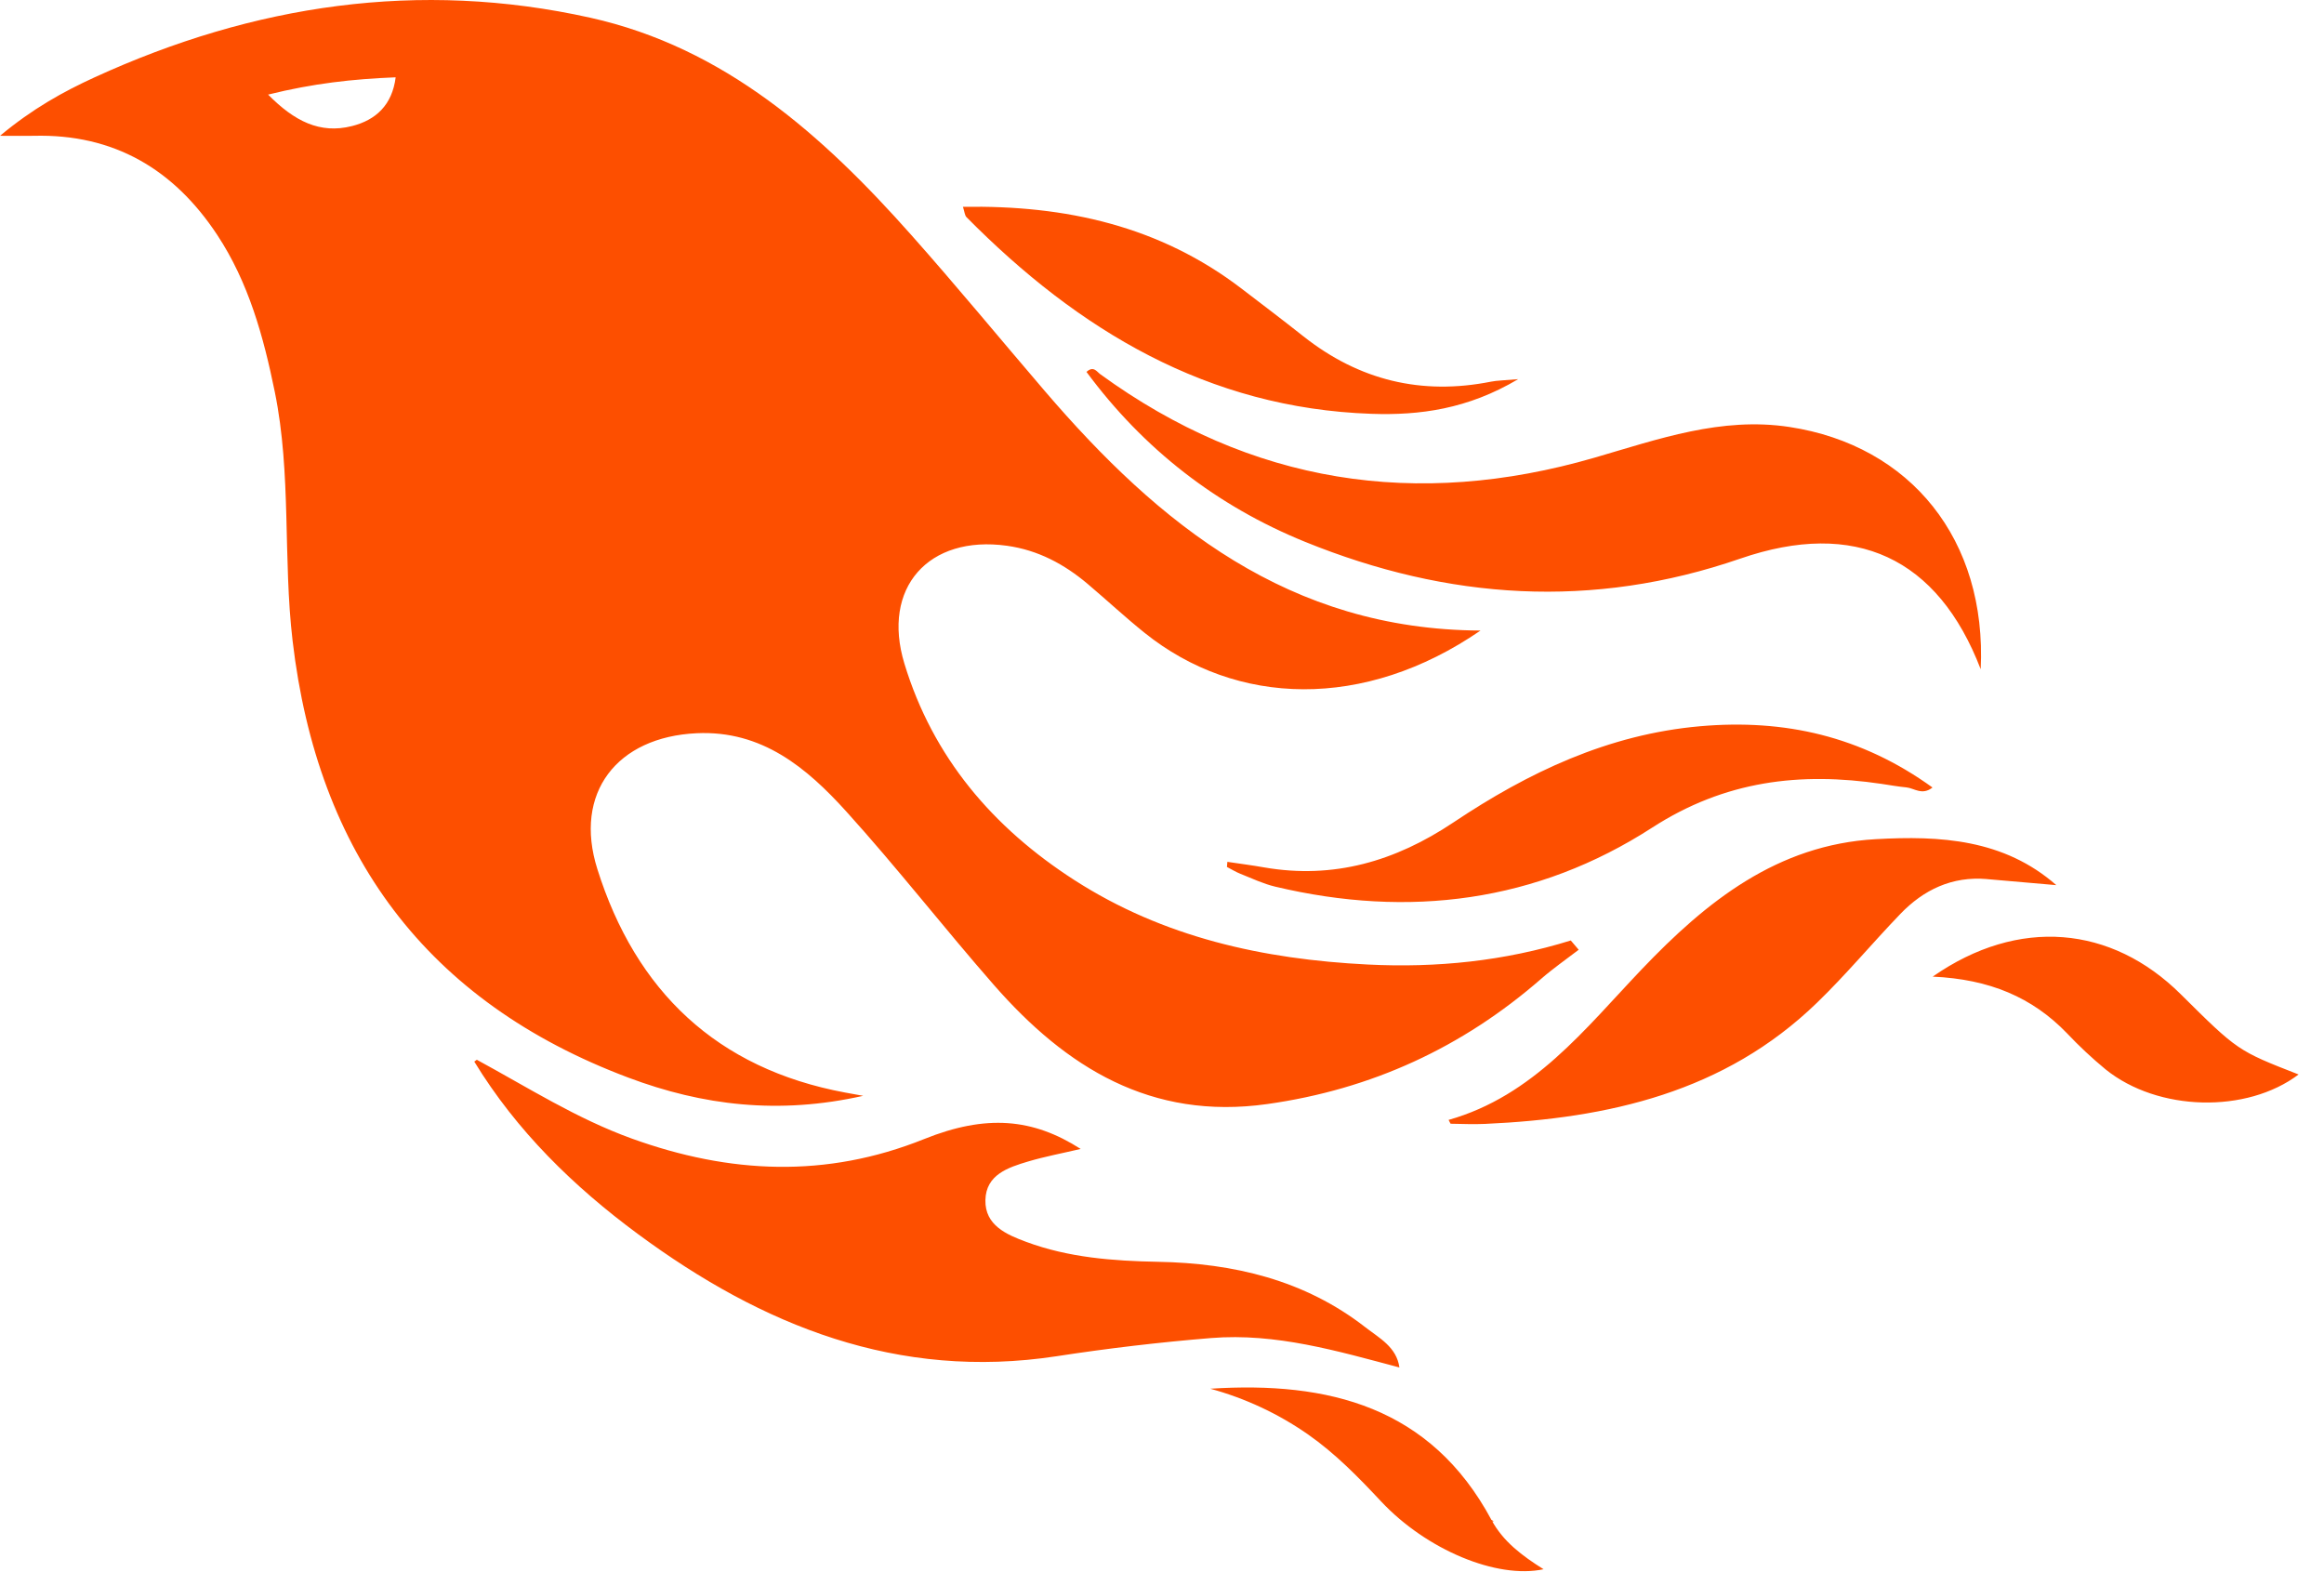
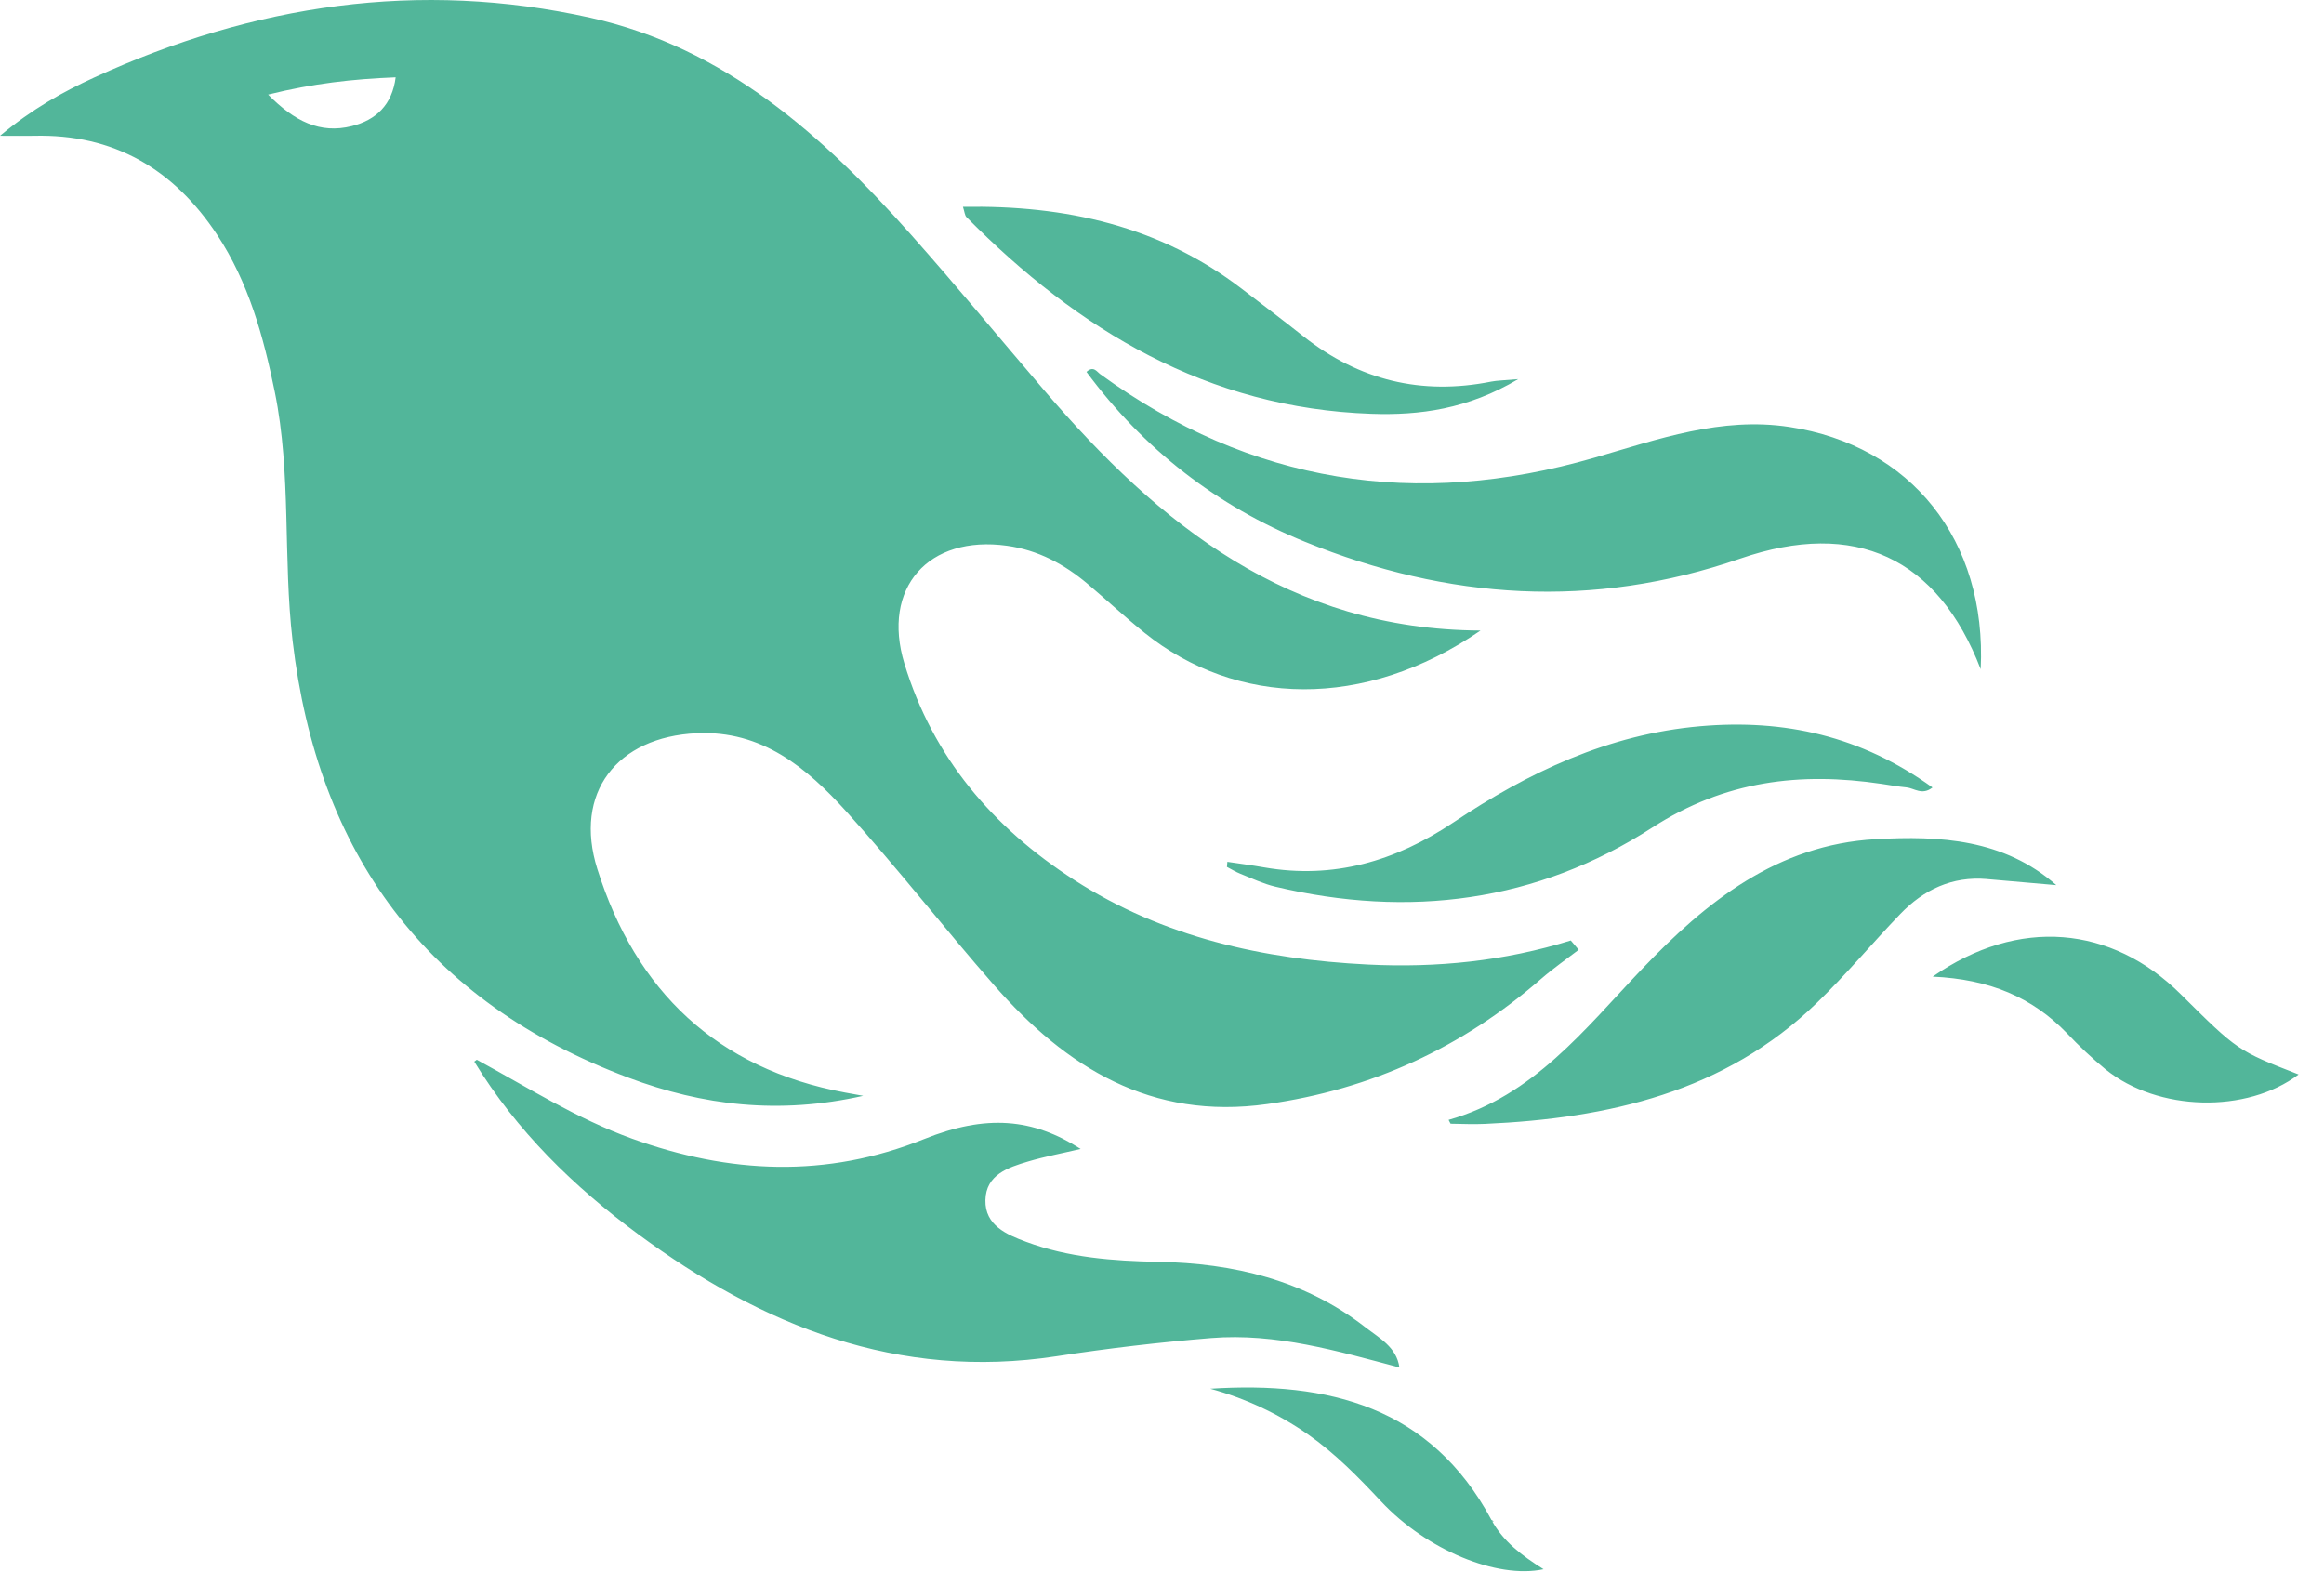
<svg xmlns="http://www.w3.org/2000/svg" viewBox="0 0 71 48" fill="currentColor" aria-hidden="true">
-   <path d="m26.371 33.477-.552-.1c-3.92-.729-6.397-3.1-7.57-6.829-.733-2.324.597-4.035 3.035-4.148 1.995-.092 3.362 1.055 4.57 2.39 1.557 1.72 2.984 3.558 4.514 5.305 2.202 2.515 4.797 4.134 8.347 3.634 3.183-.448 5.958-1.725 8.371-3.828.363-.316.761-.592 1.144-.886l-.241-.284c-2.027.63-4.093.841-6.205.735-3.195-.16-6.24-.828-8.964-2.582-2.486-1.601-4.319-3.746-5.19-6.611-.704-2.315.736-3.934 3.135-3.6.948.133 1.746.56 2.463 1.165.583.493 1.143 1.015 1.738 1.493 2.8 2.25 6.712 2.375 10.265-.068-5.842-.026-9.817-3.24-13.308-7.313-1.366-1.594-2.7-3.216-4.095-4.785-2.698-3.036-5.692-5.71-9.79-6.623C12.8-.623 7.745.14 2.893 2.361 1.926 2.804.997 3.319 0 4.149c.494 0 .763.006 1.032 0 2.446-.064 4.28 1.023 5.602 3.024.962 1.457 1.415 3.104 1.761 4.798.513 2.515.247 5.078.544 7.605.761 6.494 4.08 11.026 10.26 13.346 2.267.852 4.591 1.135 7.172.555ZM10.751 3.852c-.976.246-1.756-.148-2.56-.962 1.377-.343 2.592-.476 3.897-.528-.107.848-.607 1.306-1.336 1.49Zm32.002 37.924c-.085-.626-.62-.901-1.04-1.228-1.857-1.446-4.03-1.958-6.333-2-1.375-.026-2.735-.128-4.031-.61-.595-.22-1.26-.505-1.244-1.272.015-.78.693-1 1.31-1.184.505-.15 1.026-.247 1.6-.382-1.46-.936-2.886-1.065-4.787-.3-2.993 1.202-5.943 1.06-8.926-.017-1.684-.608-3.179-1.563-4.735-2.408l-.077.057c1.29 2.115 3.034 3.817 5.004 5.271 3.793 2.8 7.936 4.471 12.784 3.73A66.714 66.714 0 0 1 37 40.877c1.98-.16 3.866.398 5.753.899Zm-9.14-30.345c-.105-.076-.206-.266-.42-.069 1.745 2.36 3.985 4.098 6.683 5.193 4.354 1.767 8.773 2.07 13.293.51 3.51-1.21 6.033-.028 7.343 3.38.19-3.955-2.137-6.837-5.843-7.401-2.084-.318-4.01.373-5.962.94-5.434 1.575-10.485.798-15.094-2.553Zm27.085 15.425c.708.059 1.416.123 2.124.185-1.6-1.405-3.55-1.517-5.523-1.404-3.003.17-5.167 1.903-7.14 3.972-1.739 1.824-3.31 3.87-5.903 4.604.043.078.054.117.066.117.35.005.699.021 1.047.005 3.768-.17 7.317-.965 10.14-3.7.89-.86 1.685-1.817 2.544-2.71.716-.746 1.584-1.159 2.645-1.07Zm-8.753-4.67c-2.812.246-5.254 1.409-7.548 2.943-1.766 1.18-3.654 1.738-5.776 1.37-.374-.066-.75-.114-1.124-.17l-.013.156c.135.07.265.151.405.207.354.14.702.308 1.07.395 4.083.971 7.992.474 11.516-1.803 2.221-1.435 4.521-1.707 7.013-1.336.252.038.503.083.756.107.234.022.479.255.795.003-2.179-1.574-4.526-2.096-7.094-1.872Zm-10.049-9.544c1.475.051 2.943-.142 4.486-1.059-.452.04-.643.04-.827.076-2.126.424-4.033-.04-5.733-1.383-.623-.493-1.257-.974-1.889-1.457-2.503-1.914-5.374-2.555-8.514-2.5.05.154.054.26.108.315 3.417 3.455 7.371 5.836 12.369 6.008Zm24.727 17.731c-2.114-2.097-4.952-2.367-7.578-.537 1.738.078 3.043.632 4.101 1.728a13 13 0 0 0 1.182 1.106c1.6 1.29 4.311 1.352 5.896.155-1.861-.726-1.861-.726-3.601-2.452Zm-21.058 16.06c-1.858-3.46-4.981-4.24-8.59-4.008a9.667 9.667 0 0 1 2.977 1.39c.84.586 1.547 1.311 2.243 2.055 1.38 1.473 3.534 2.376 4.962 2.07-.656-.412-1.238-.848-1.592-1.507Zl-.006.006-.036-.004.021.018.012.053Za.127.127 0 0 0 .015.043c.005.008.038 0 .058-.002Zl-.008.01.005.026.024.014Z" fill="#FD4F00" />
+   <path d="m26.371 33.477-.552-.1c-3.92-.729-6.397-3.1-7.57-6.829-.733-2.324.597-4.035 3.035-4.148 1.995-.092 3.362 1.055 4.57 2.39 1.557 1.72 2.984 3.558 4.514 5.305 2.202 2.515 4.797 4.134 8.347 3.634 3.183-.448 5.958-1.725 8.371-3.828.363-.316.761-.592 1.144-.886l-.241-.284c-2.027.63-4.093.841-6.205.735-3.195-.16-6.24-.828-8.964-2.582-2.486-1.601-4.319-3.746-5.19-6.611-.704-2.315.736-3.934 3.135-3.6.948.133 1.746.56 2.463 1.165.583.493 1.143 1.015 1.738 1.493 2.8 2.25 6.712 2.375 10.265-.068-5.842-.026-9.817-3.24-13.308-7.313-1.366-1.594-2.7-3.216-4.095-4.785-2.698-3.036-5.692-5.71-9.79-6.623C12.8-.623 7.745.14 2.893 2.361 1.926 2.804.997 3.319 0 4.149c.494 0 .763.006 1.032 0 2.446-.064 4.28 1.023 5.602 3.024.962 1.457 1.415 3.104 1.761 4.798.513 2.515.247 5.078.544 7.605.761 6.494 4.08 11.026 10.26 13.346 2.267.852 4.591 1.135 7.172.555ZM10.751 3.852c-.976.246-1.756-.148-2.56-.962 1.377-.343 2.592-.476 3.897-.528-.107.848-.607 1.306-1.336 1.49Zm32.002 37.924c-.085-.626-.62-.901-1.04-1.228-1.857-1.446-4.03-1.958-6.333-2-1.375-.026-2.735-.128-4.031-.61-.595-.22-1.26-.505-1.244-1.272.015-.78.693-1 1.31-1.184.505-.15 1.026-.247 1.6-.382-1.46-.936-2.886-1.065-4.787-.3-2.993 1.202-5.943 1.06-8.926-.017-1.684-.608-3.179-1.563-4.735-2.408l-.077.057c1.29 2.115 3.034 3.817 5.004 5.271 3.793 2.8 7.936 4.471 12.784 3.73A66.714 66.714 0 0 1 37 40.877c1.98-.16 3.866.398 5.753.899Zm-9.14-30.345c-.105-.076-.206-.266-.42-.069 1.745 2.36 3.985 4.098 6.683 5.193 4.354 1.767 8.773 2.07 13.293.51 3.51-1.21 6.033-.028 7.343 3.38.19-3.955-2.137-6.837-5.843-7.401-2.084-.318-4.01.373-5.962.94-5.434 1.575-10.485.798-15.094-2.553Zm27.085 15.425c.708.059 1.416.123 2.124.185-1.6-1.405-3.55-1.517-5.523-1.404-3.003.17-5.167 1.903-7.14 3.972-1.739 1.824-3.31 3.87-5.903 4.604.043.078.054.117.066.117.35.005.699.021 1.047.005 3.768-.17 7.317-.965 10.14-3.7.89-.86 1.685-1.817 2.544-2.71.716-.746 1.584-1.159 2.645-1.07Zm-8.753-4.67c-2.812.246-5.254 1.409-7.548 2.943-1.766 1.18-3.654 1.738-5.776 1.37-.374-.066-.75-.114-1.124-.17l-.013.156c.135.07.265.151.405.207.354.14.702.308 1.07.395 4.083.971 7.992.474 11.516-1.803 2.221-1.435 4.521-1.707 7.013-1.336.252.038.503.083.756.107.234.022.479.255.795.003-2.179-1.574-4.526-2.096-7.094-1.872Zm-10.049-9.544c1.475.051 2.943-.142 4.486-1.059-.452.04-.643.04-.827.076-2.126.424-4.033-.04-5.733-1.383-.623-.493-1.257-.974-1.889-1.457-2.503-1.914-5.374-2.555-8.514-2.5.05.154.054.26.108.315 3.417 3.455 7.371 5.836 12.369 6.008Zm24.727 17.731c-2.114-2.097-4.952-2.367-7.578-.537 1.738.078 3.043.632 4.101 1.728a13 13 0 0 0 1.182 1.106c1.6 1.29 4.311 1.352 5.896.155-1.861-.726-1.861-.726-3.601-2.452Zm-21.058 16.06c-1.858-3.46-4.981-4.24-8.59-4.008a9.667 9.667 0 0 1 2.977 1.39c.84.586 1.547 1.311 2.243 2.055 1.38 1.473 3.534 2.376 4.962 2.07-.656-.412-1.238-.848-1.592-1.507Zl-.006.006-.036-.004.021.018.012.053Za.127.127 0 0 0 .015.043c.005.008.038 0 .058-.002Zl-.008.01.005.026.024.014Z" fill="#52b69a" />
</svg>
